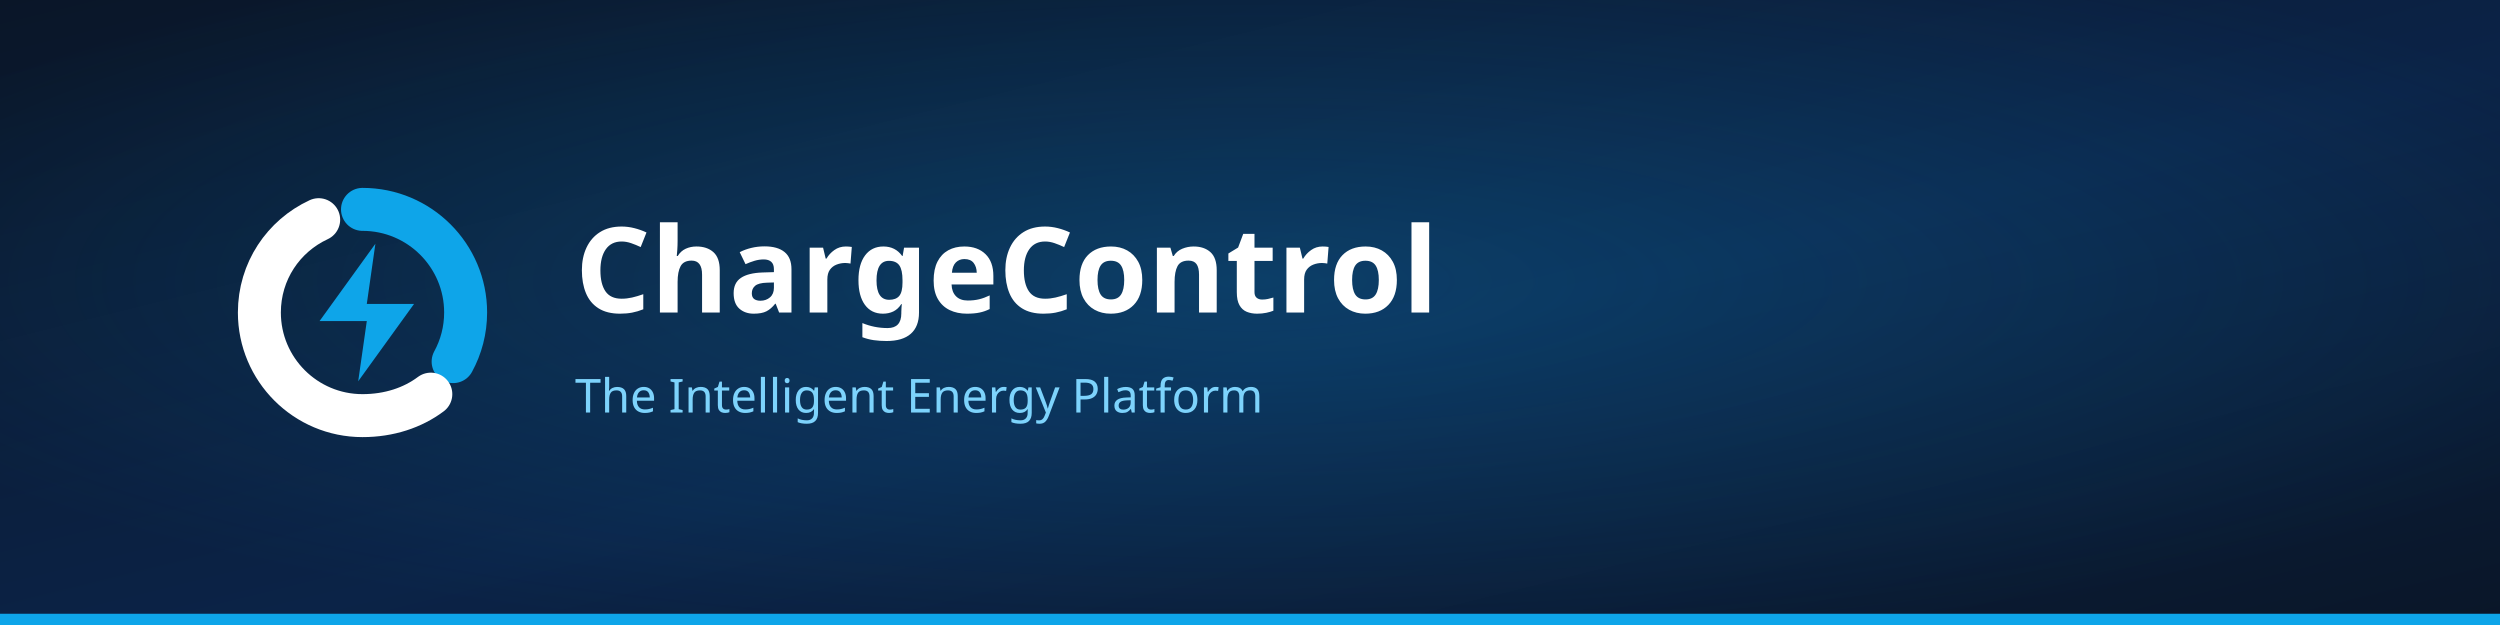
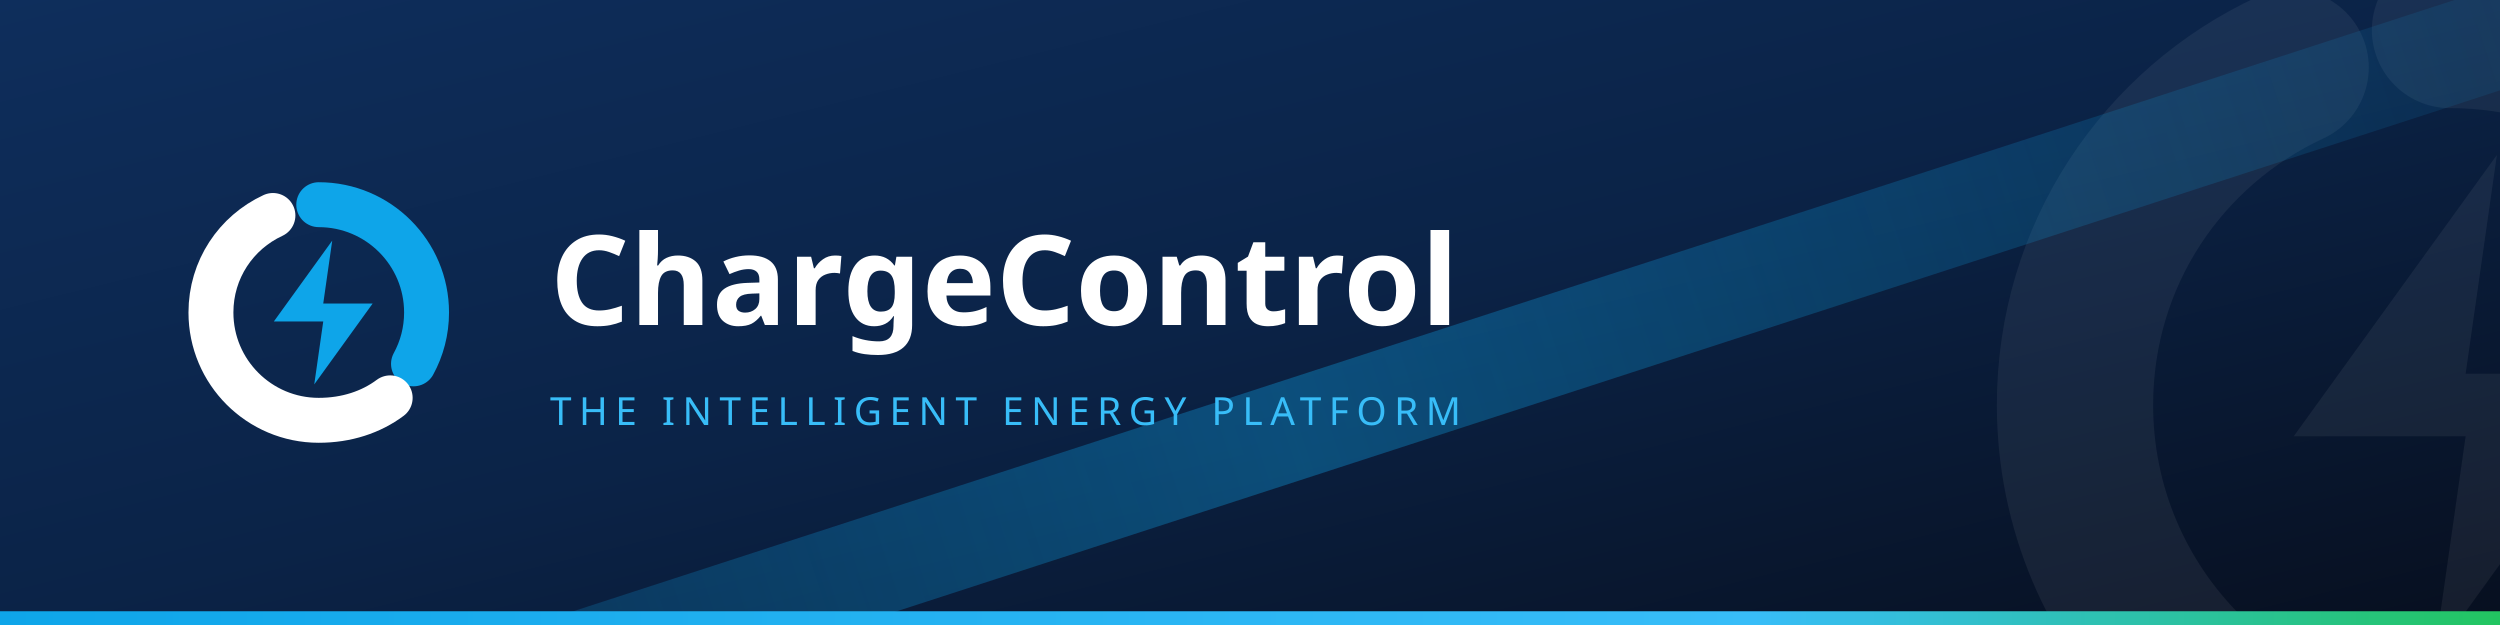
<svg xmlns="http://www.w3.org/2000/svg" viewBox="0 0 1584 396" width="1584" height="396">
  <defs>
-     <linearGradient id="bg" x1="0%" y1="0%" x2="100%" y2="100%">
-       <stop offset="0%" stop-color="#0A1628" />
-       <stop offset="55%" stop-color="#0B2347" />
-       <stop offset="100%" stop-color="#0A1628" />
+     <linearGradient id="bgNavy" x1="0%" y1="0%" x2="100%" y2="100%">
+       <stop offset="0%" stop-color="#0E2E5C" />
+       <stop offset="50%" stop-color="#0B2347" />
+       <stop offset="100%" stop-color="#070F1F" />
    </linearGradient>
-     <radialGradient id="glow" cx="50%" cy="45%" r="60%">
-       <stop offset="0%" stop-color="#0EA5E9" stop-opacity="0.22" />
+     <linearGradient id="bgCyan" x1="0%" y1="0%" x2="100%" y2="100%">
+       <stop offset="0%" stop-color="#38BDF8" />
+       <stop offset="45%" stop-color="#0EA5E9" />
+       <stop offset="100%" stop-color="#0B2347" />
+     </linearGradient>
+     <linearGradient id="beam" x1="0%" y1="0%" x2="100%" y2="0%">
+       <stop offset="0%" stop-color="#0EA5E9" stop-opacity="0" />
+       <stop offset="50%" stop-color="#0EA5E9" stop-opacity="0.35" />
      <stop offset="100%" stop-color="#0EA5E9" stop-opacity="0" />
-     </radialGradient>
+     </linearGradient>
+     <linearGradient id="bar" x1="0%" y1="0%" x2="100%" y2="0%">
+       <stop offset="0%" stop-color="#0EA5E9" />
+       <stop offset="70%" stop-color="#38BDF8" />
+       <stop offset="100%" stop-color="#22C55E" />
+     </linearGradient>
  </defs>
-   <rect width="1584" height="396" fill="url(#bg)" />
-   <rect width="1584" height="396" fill="url(#glow)" />
-   <g transform="translate(142.56,110.88) scale(5.445)">
+   <rect width="1584" height="396" fill="url(#bgNavy)" />
+   <g transform="translate(1235.52,-60.192) scale(19.8)" opacity="0.06">
+     <path d="M16 4C22.627 4 28 9.373 28 16C28 18.068 27.476 20.012 26.545 21.716" stroke="#FFFFFF" stroke-width="5" stroke-linecap="round" fill="none" />
+     <path d="M23.95 25.5C21.84 27.08 19.1 28 16 28C9.373 28 4 22.627 4 16C4 11.2 6.8 7.1 10.9 5.2" stroke="#FFFFFF" stroke-width="5" stroke-linecap="round" fill="none" />
+     <path d="M17.5 8L11 17h5.5l-1 7L22 15h-5.5l1-7z" fill="#FFFFFF" />
+   </g>
+   <g transform="rotate(-18 792 198)">
+     <rect x="-316.8" y="245.52" width="2217.6" height="63.36" fill="url(#beam)" />
+   </g>
+   <g transform="translate(110.88,106.92) scale(5.6925)">
    <path d="M16 4C22.627 4 28 9.373 28 16C28 18.068 27.476 20.012 26.545 21.716" stroke="#0EA5E9" stroke-width="5" stroke-linecap="round" fill="none" />
    <path d="M23.95 25.5C21.84 27.08 19.1 28 16 28C9.373 28 4 22.627 4 16C4 11.2 6.8 7.1 10.9 5.2" stroke="#FFFFFF" stroke-width="5" stroke-linecap="round" fill="none" />
    <path d="M17.5 8L11 17h5.5l-1 7L22 15h-5.5l1-7z" fill="#0EA5E9" />
  </g>
-   <text x="364.32" y="198" font-family="Outfit, sans-serif" font-weight="600" font-size="75.24" fill="#FFFFFF">ChargeControl</text>
-   <text x="364.32" y="261.36" font-family="Outfit, sans-serif" font-weight="500" font-size="29.7" fill="#7DD3FC">The Intelligent Energy Platform</text>
-   <rect y="388.872" width="1584" height="7.128" fill="#0EA5E9" />
+   <text x="348.48" y="205.92" font-family="Outfit, sans-serif" font-weight="700" font-size="79.2" fill="#FFFFFF">ChargeControl</text>
+   <text x="348.48" y="269.28" font-family="Outfit, sans-serif" font-weight="500" font-size="24.552" letter-spacing="4.752" fill="#38BDF8">THE INTELLIGENT ENERGY PLATFORM</text>
+   <rect y="387.288" width="1584" height="8.712" fill="url(#bar)" />
</svg>
